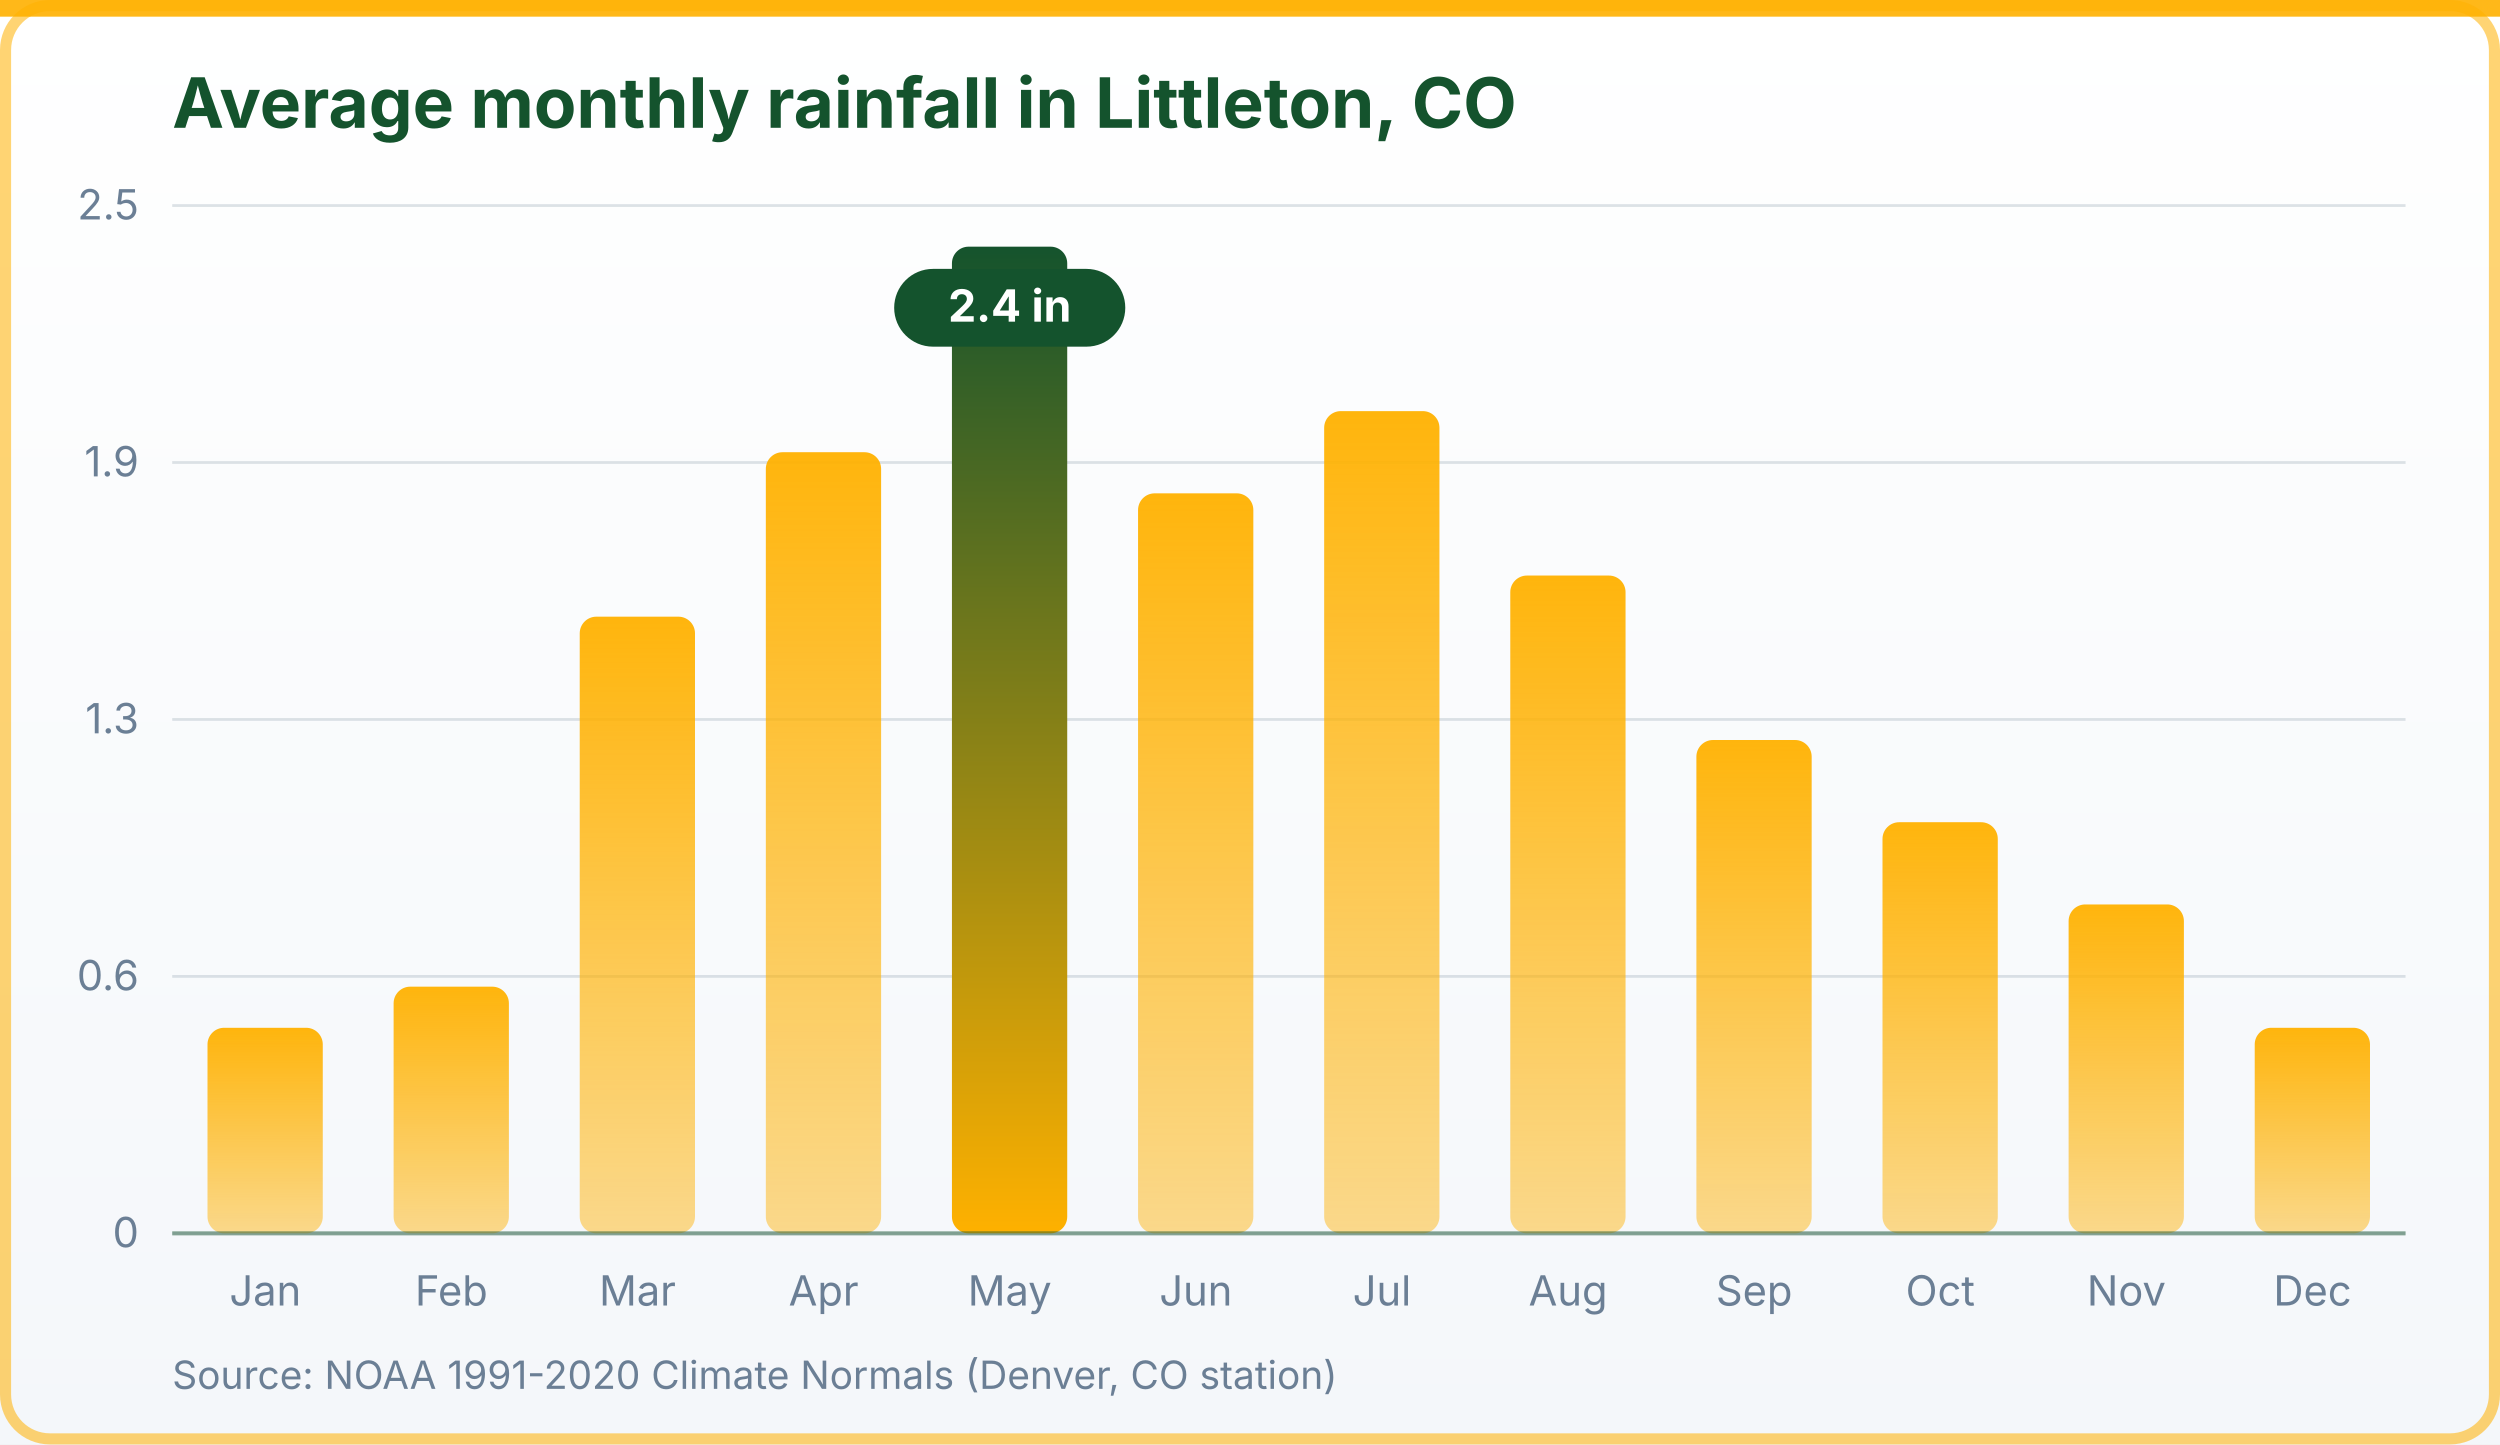
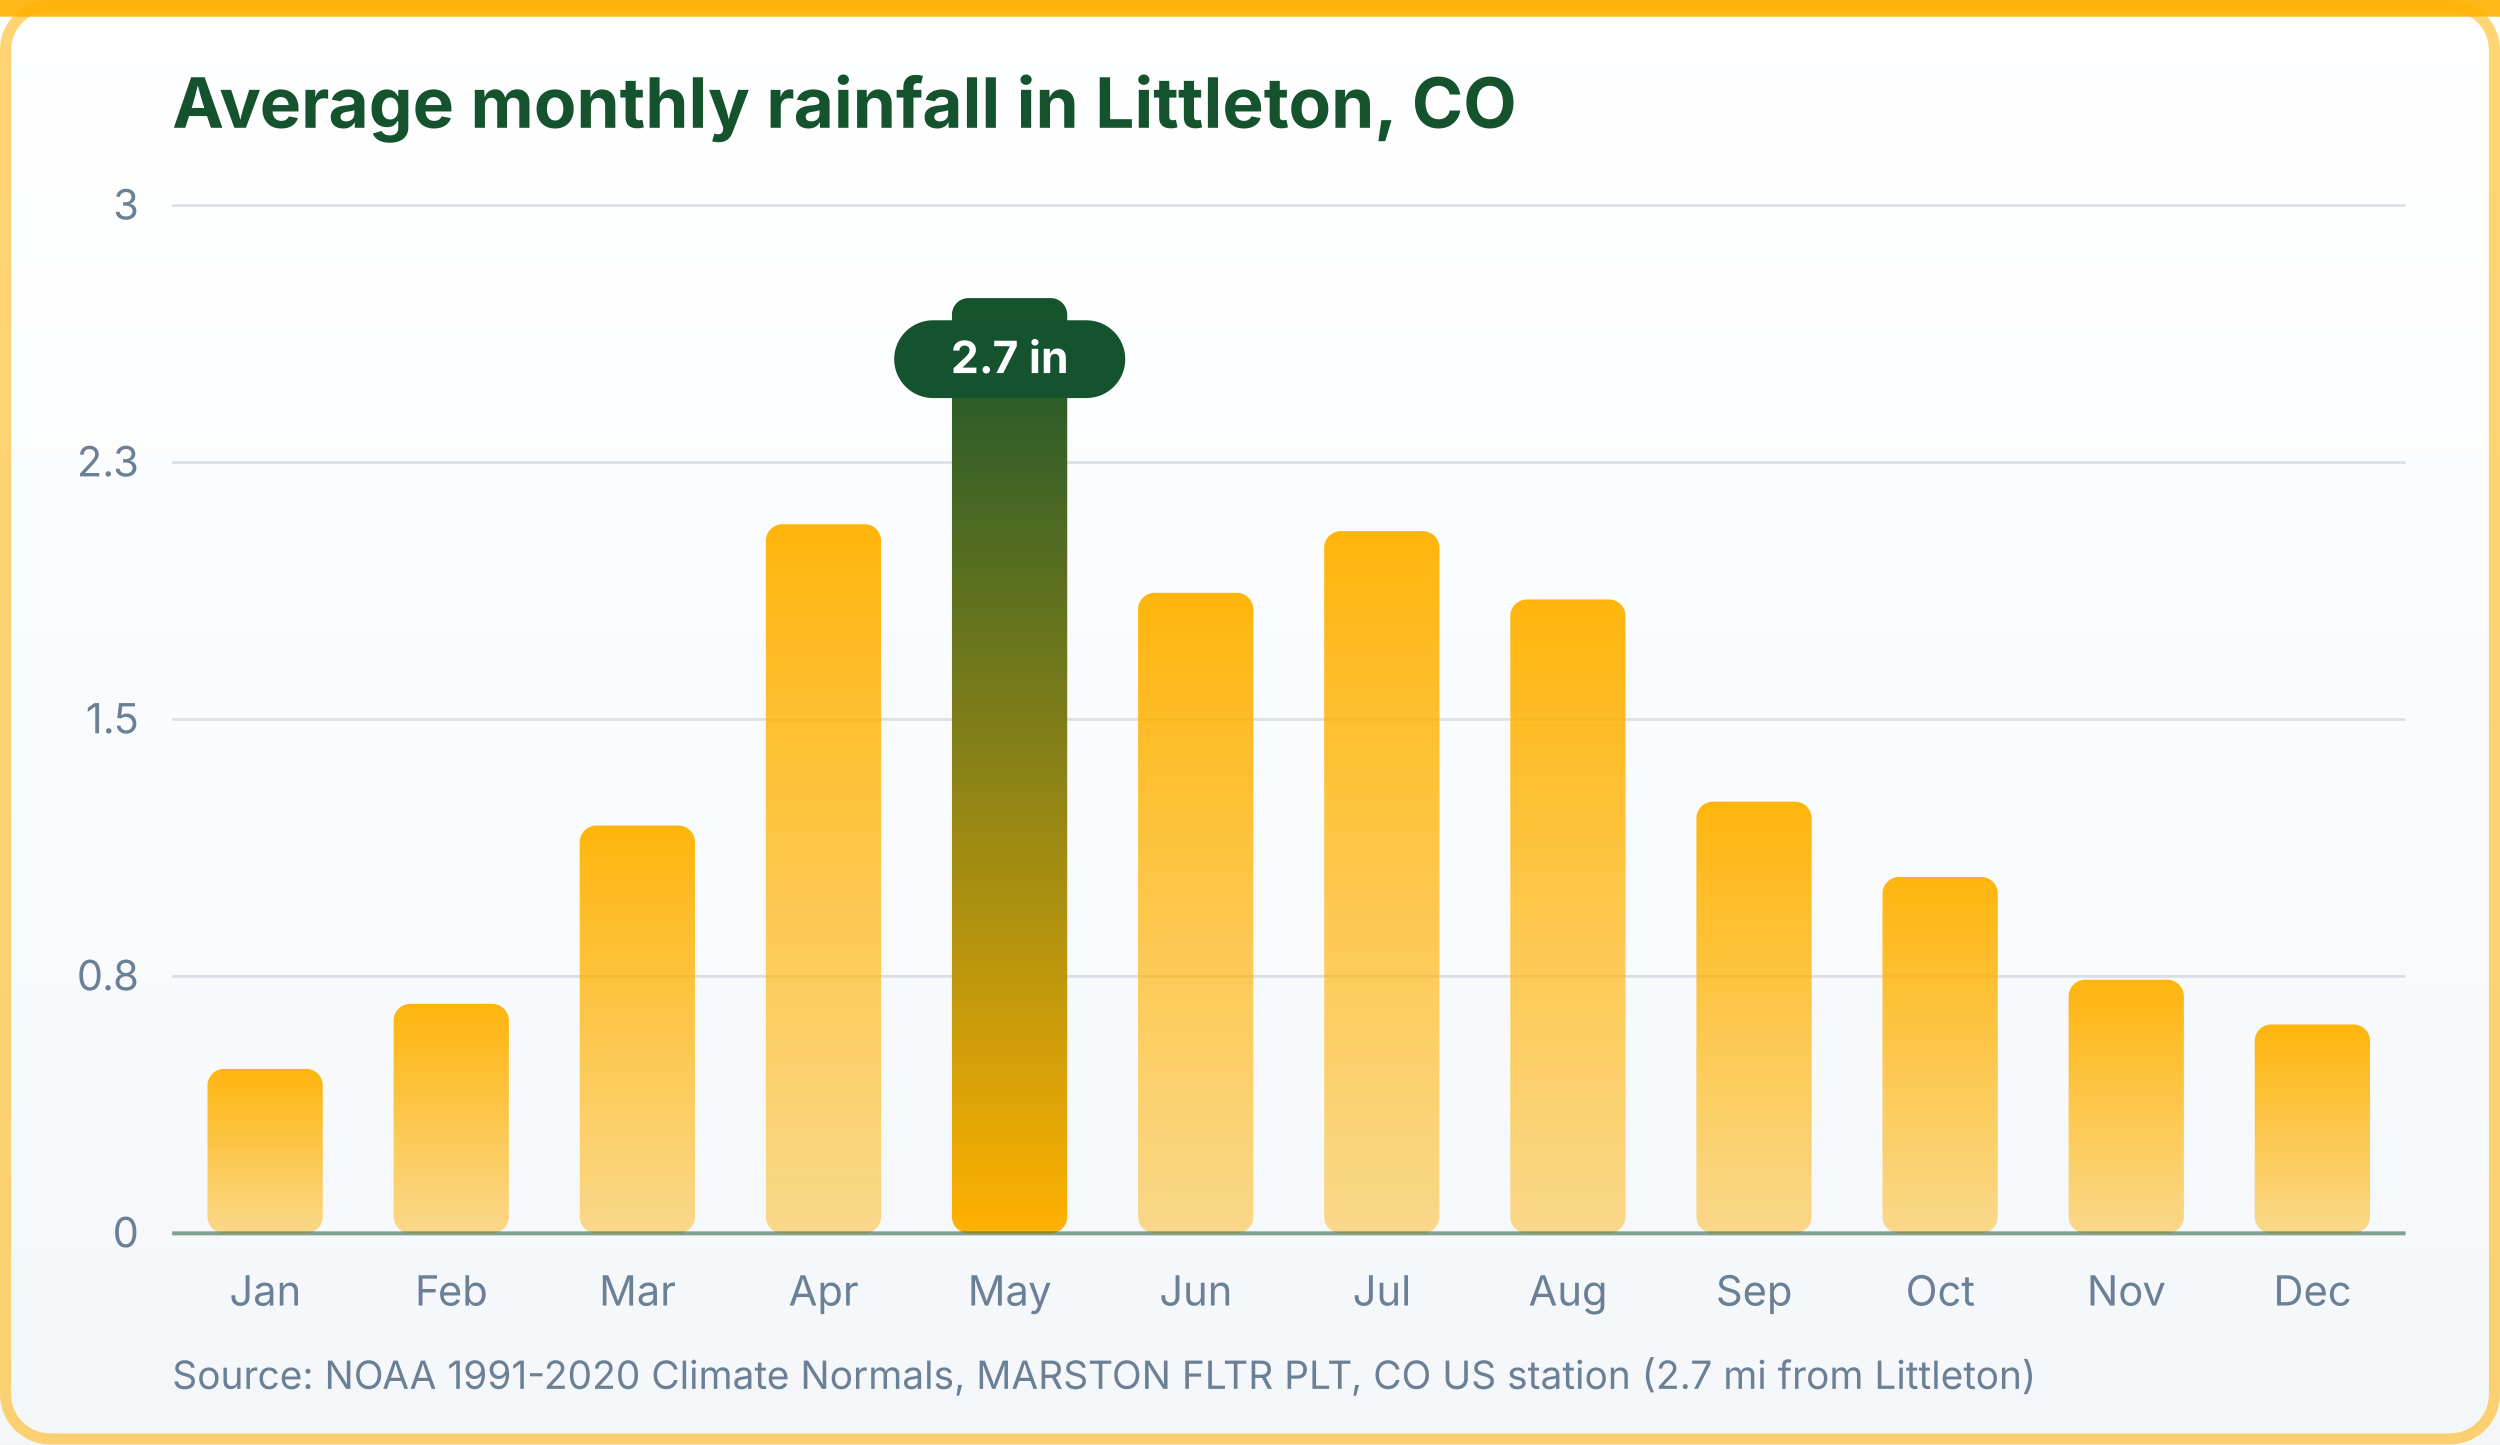
<svg xmlns="http://www.w3.org/2000/svg" viewBox="0 0 900 520" width="900" height="520" role="img">
  <defs>
    <linearGradient id="cbg" x1="0" y1="0" x2="0" y2="1">
      <stop offset="0" stop-color="#ffffff" />
      <stop offset="1" stop-color="#f4f7fa" />
    </linearGradient>
    <linearGradient id="barg" x1="0" y1="0" x2="0" y2="1">
      <stop offset="0" stop-color="#FFB100" stop-opacity=".95" />
      <stop offset="1" stop-color="#FFB100" stop-opacity=".45" />
    </linearGradient>
    <linearGradient id="barp" x1="0" y1="0" x2="0" y2="1">
      <stop offset="0" stop-color="#14532D" />
      <stop offset="1" stop-color="#FFB100" />
    </linearGradient>
  </defs>
  <rect width="900" height="520" fill="url(#cbg)" />
  <rect x="0" y="0" width="900" height="6" fill="#FFB100" fill-opacity=".9" />
  <text x="62" y="46" font-family="system-ui,-apple-system,Segoe UI,sans-serif" font-size="25" font-weight="700" fill="#14532D">Average monthly rainfall in Littleton, CO</text>
  <line x1="62" y1="444" x2="866" y2="444" stroke="#6b7f95" stroke-opacity=".22" stroke-width="1" />
  <text x="50" y="449" text-anchor="end" font-family="system-ui,-apple-system,Segoe UI,sans-serif" font-size="15" fill="#6b7f95">0</text>
  <line x1="62" y1="351.5" x2="866" y2="351.5" stroke="#6b7f95" stroke-opacity=".22" stroke-width="1" />
-   <text x="50" y="356.5" text-anchor="end" font-family="system-ui,-apple-system,Segoe UI,sans-serif" font-size="15" fill="#6b7f95">0.6</text>
+   <text x="50" y="356.5" text-anchor="end" font-family="system-ui,-apple-system,Segoe UI,sans-serif" font-size="15" fill="#6b7f95">0.8</text>
  <line x1="62" y1="259" x2="866" y2="259" stroke="#6b7f95" stroke-opacity=".22" stroke-width="1" />
-   <text x="50" y="264" text-anchor="end" font-family="system-ui,-apple-system,Segoe UI,sans-serif" font-size="15" fill="#6b7f95">1.3</text>
+   <text x="50" y="264" text-anchor="end" font-family="system-ui,-apple-system,Segoe UI,sans-serif" font-size="15" fill="#6b7f95">1.5</text>
  <line x1="62" y1="166.5" x2="866" y2="166.5" stroke="#6b7f95" stroke-opacity=".22" stroke-width="1" />
-   <text x="50" y="171.5" text-anchor="end" font-family="system-ui,-apple-system,Segoe UI,sans-serif" font-size="15" fill="#6b7f95">1.9</text>
+   <text x="50" y="171.5" text-anchor="end" font-family="system-ui,-apple-system,Segoe UI,sans-serif" font-size="15" fill="#6b7f95">2.3</text>
  <line x1="62" y1="74" x2="866" y2="74" stroke="#6b7f95" stroke-opacity=".22" stroke-width="1" />
-   <text x="50" y="79" text-anchor="end" font-family="system-ui,-apple-system,Segoe UI,sans-serif" font-size="15" fill="#6b7f95">2.5</text>
-   <rect x="74.7" y="370" width="41.5" height="74" rx="6" fill="url(#barg)" />
+   <text x="50" y="79" text-anchor="end" font-family="system-ui,-apple-system,Segoe UI,sans-serif" font-size="15" fill="#6b7f95">3</text>
+   <rect x="74.7" y="384.8" width="41.5" height="59.2" rx="6" fill="url(#barg)" />
  <text x="95.5" y="470" text-anchor="middle" font-family="system-ui,-apple-system,Segoe UI,sans-serif" font-size="15" fill="#6b7f95">Jan</text>
-   <rect x="141.7" y="355.2" width="41.5" height="88.8" rx="6" fill="url(#barg)" />
+   <rect x="141.7" y="361.4" width="41.5" height="82.6" rx="6" fill="url(#barg)" />
  <text x="162.5" y="470" text-anchor="middle" font-family="system-ui,-apple-system,Segoe UI,sans-serif" font-size="15" fill="#6b7f95">Feb</text>
-   <rect x="208.7" y="222" width="41.5" height="222" rx="6" fill="url(#barg)" />
+   <rect x="208.7" y="297.2" width="41.5" height="146.8" rx="6" fill="url(#barg)" />
  <text x="229.5" y="470" text-anchor="middle" font-family="system-ui,-apple-system,Segoe UI,sans-serif" font-size="15" fill="#6b7f95">Mar</text>
-   <rect x="275.7" y="162.8" width="41.5" height="281.2" rx="6" fill="url(#barg)" />
+   <rect x="275.7" y="188.7" width="41.5" height="255.3" rx="6" fill="url(#barg)" />
  <text x="296.5" y="470" text-anchor="middle" font-family="system-ui,-apple-system,Segoe UI,sans-serif" font-size="15" fill="#6b7f95">Apr</text>
-   <rect x="342.7" y="88.8" width="41.5" height="355.2" rx="6" fill="url(#barp)" />
+   <rect x="342.7" y="107.3" width="41.5" height="336.7" rx="6" fill="url(#barp)" />
  <text x="363.5" y="470" text-anchor="middle" font-family="system-ui,-apple-system,Segoe UI,sans-serif" font-size="15" fill="#6b7f95">May</text>
-   <rect x="409.7" y="177.6" width="41.5" height="266.4" rx="6" fill="url(#barg)" />
+   <rect x="409.7" y="213.4" width="41.5" height="230.6" rx="6" fill="url(#barg)" />
  <text x="430.5" y="470" text-anchor="middle" font-family="system-ui,-apple-system,Segoe UI,sans-serif" font-size="15" fill="#6b7f95">Jun</text>
-   <rect x="476.7" y="148" width="41.5" height="296" rx="6" fill="url(#barg)" />
+   <rect x="476.7" y="191.2" width="41.5" height="252.8" rx="6" fill="url(#barg)" />
  <text x="497.5" y="470" text-anchor="middle" font-family="system-ui,-apple-system,Segoe UI,sans-serif" font-size="15" fill="#6b7f95">Jul</text>
-   <rect x="543.7" y="207.2" width="41.5" height="236.8" rx="6" fill="url(#barg)" />
+   <rect x="543.7" y="215.8" width="41.5" height="228.2" rx="6" fill="url(#barg)" />
  <text x="564.5" y="470" text-anchor="middle" font-family="system-ui,-apple-system,Segoe UI,sans-serif" font-size="15" fill="#6b7f95">Aug</text>
-   <rect x="610.7" y="266.4" width="41.5" height="177.6" rx="6" fill="url(#barg)" />
+   <rect x="610.7" y="288.6" width="41.5" height="155.4" rx="6" fill="url(#barg)" />
  <text x="631.5" y="470" text-anchor="middle" font-family="system-ui,-apple-system,Segoe UI,sans-serif" font-size="15" fill="#6b7f95">Sep</text>
-   <rect x="677.7" y="296" width="41.5" height="148" rx="6" fill="url(#barg)" />
+   <rect x="677.7" y="315.7" width="41.5" height="128.3" rx="6" fill="url(#barg)" />
  <text x="698.5" y="470" text-anchor="middle" font-family="system-ui,-apple-system,Segoe UI,sans-serif" font-size="15" fill="#6b7f95">Oct</text>
-   <rect x="744.7" y="325.6" width="41.5" height="118.4" rx="6" fill="url(#barg)" />
+   <rect x="744.7" y="352.7" width="41.5" height="91.3" rx="6" fill="url(#barg)" />
  <text x="765.5" y="470" text-anchor="middle" font-family="system-ui,-apple-system,Segoe UI,sans-serif" font-size="15" fill="#6b7f95">Nov</text>
-   <rect x="811.7" y="370" width="41.5" height="74" rx="6" fill="url(#barg)" />
+   <rect x="811.7" y="368.8" width="41.5" height="75.2" rx="6" fill="url(#barg)" />
  <text x="832.5" y="470" text-anchor="middle" font-family="system-ui,-apple-system,Segoe UI,sans-serif" font-size="15" fill="#6b7f95">Dec</text>
-   <rect x="321.9" y="96.8" width="83.2" height="28" rx="14" fill="#14532D" />
-   <text x="363.5" y="115.8" text-anchor="middle" font-family="system-ui,-apple-system,Segoe UI,sans-serif" font-size="16" font-weight="700" fill="#ffffff">2.4 in</text>
+   <rect x="321.9" y="115.3" width="83.2" height="28" rx="14" fill="#14532D" />
+   <text x="363.5" y="134.3" text-anchor="middle" font-family="system-ui,-apple-system,Segoe UI,sans-serif" font-size="16" font-weight="700" fill="#ffffff">2.7 in</text>
  <line x1="62" y1="444" x2="866" y2="444" stroke="#14532D" stroke-opacity=".45" stroke-width="1.5" />
-   <text x="62" y="500" font-family="system-ui,-apple-system,Segoe UI,sans-serif" font-size="14" fill="#6b7f95">Source: NOAA 1991-2020 Climate Normals (Denver, CO station)</text>
+   <text x="62" y="500" font-family="system-ui,-apple-system,Segoe UI,sans-serif" font-size="14" fill="#6b7f95">Source: NOAA 1991-2020 Climate Normals, MARSTON FLTR PLT, CO US station (2.7 mi from Littleton)</text>
  <rect x="2" y="2" width="896" height="516" rx="16" fill="none" stroke="#FFB100" stroke-opacity=".55" stroke-width="4" />
</svg>
